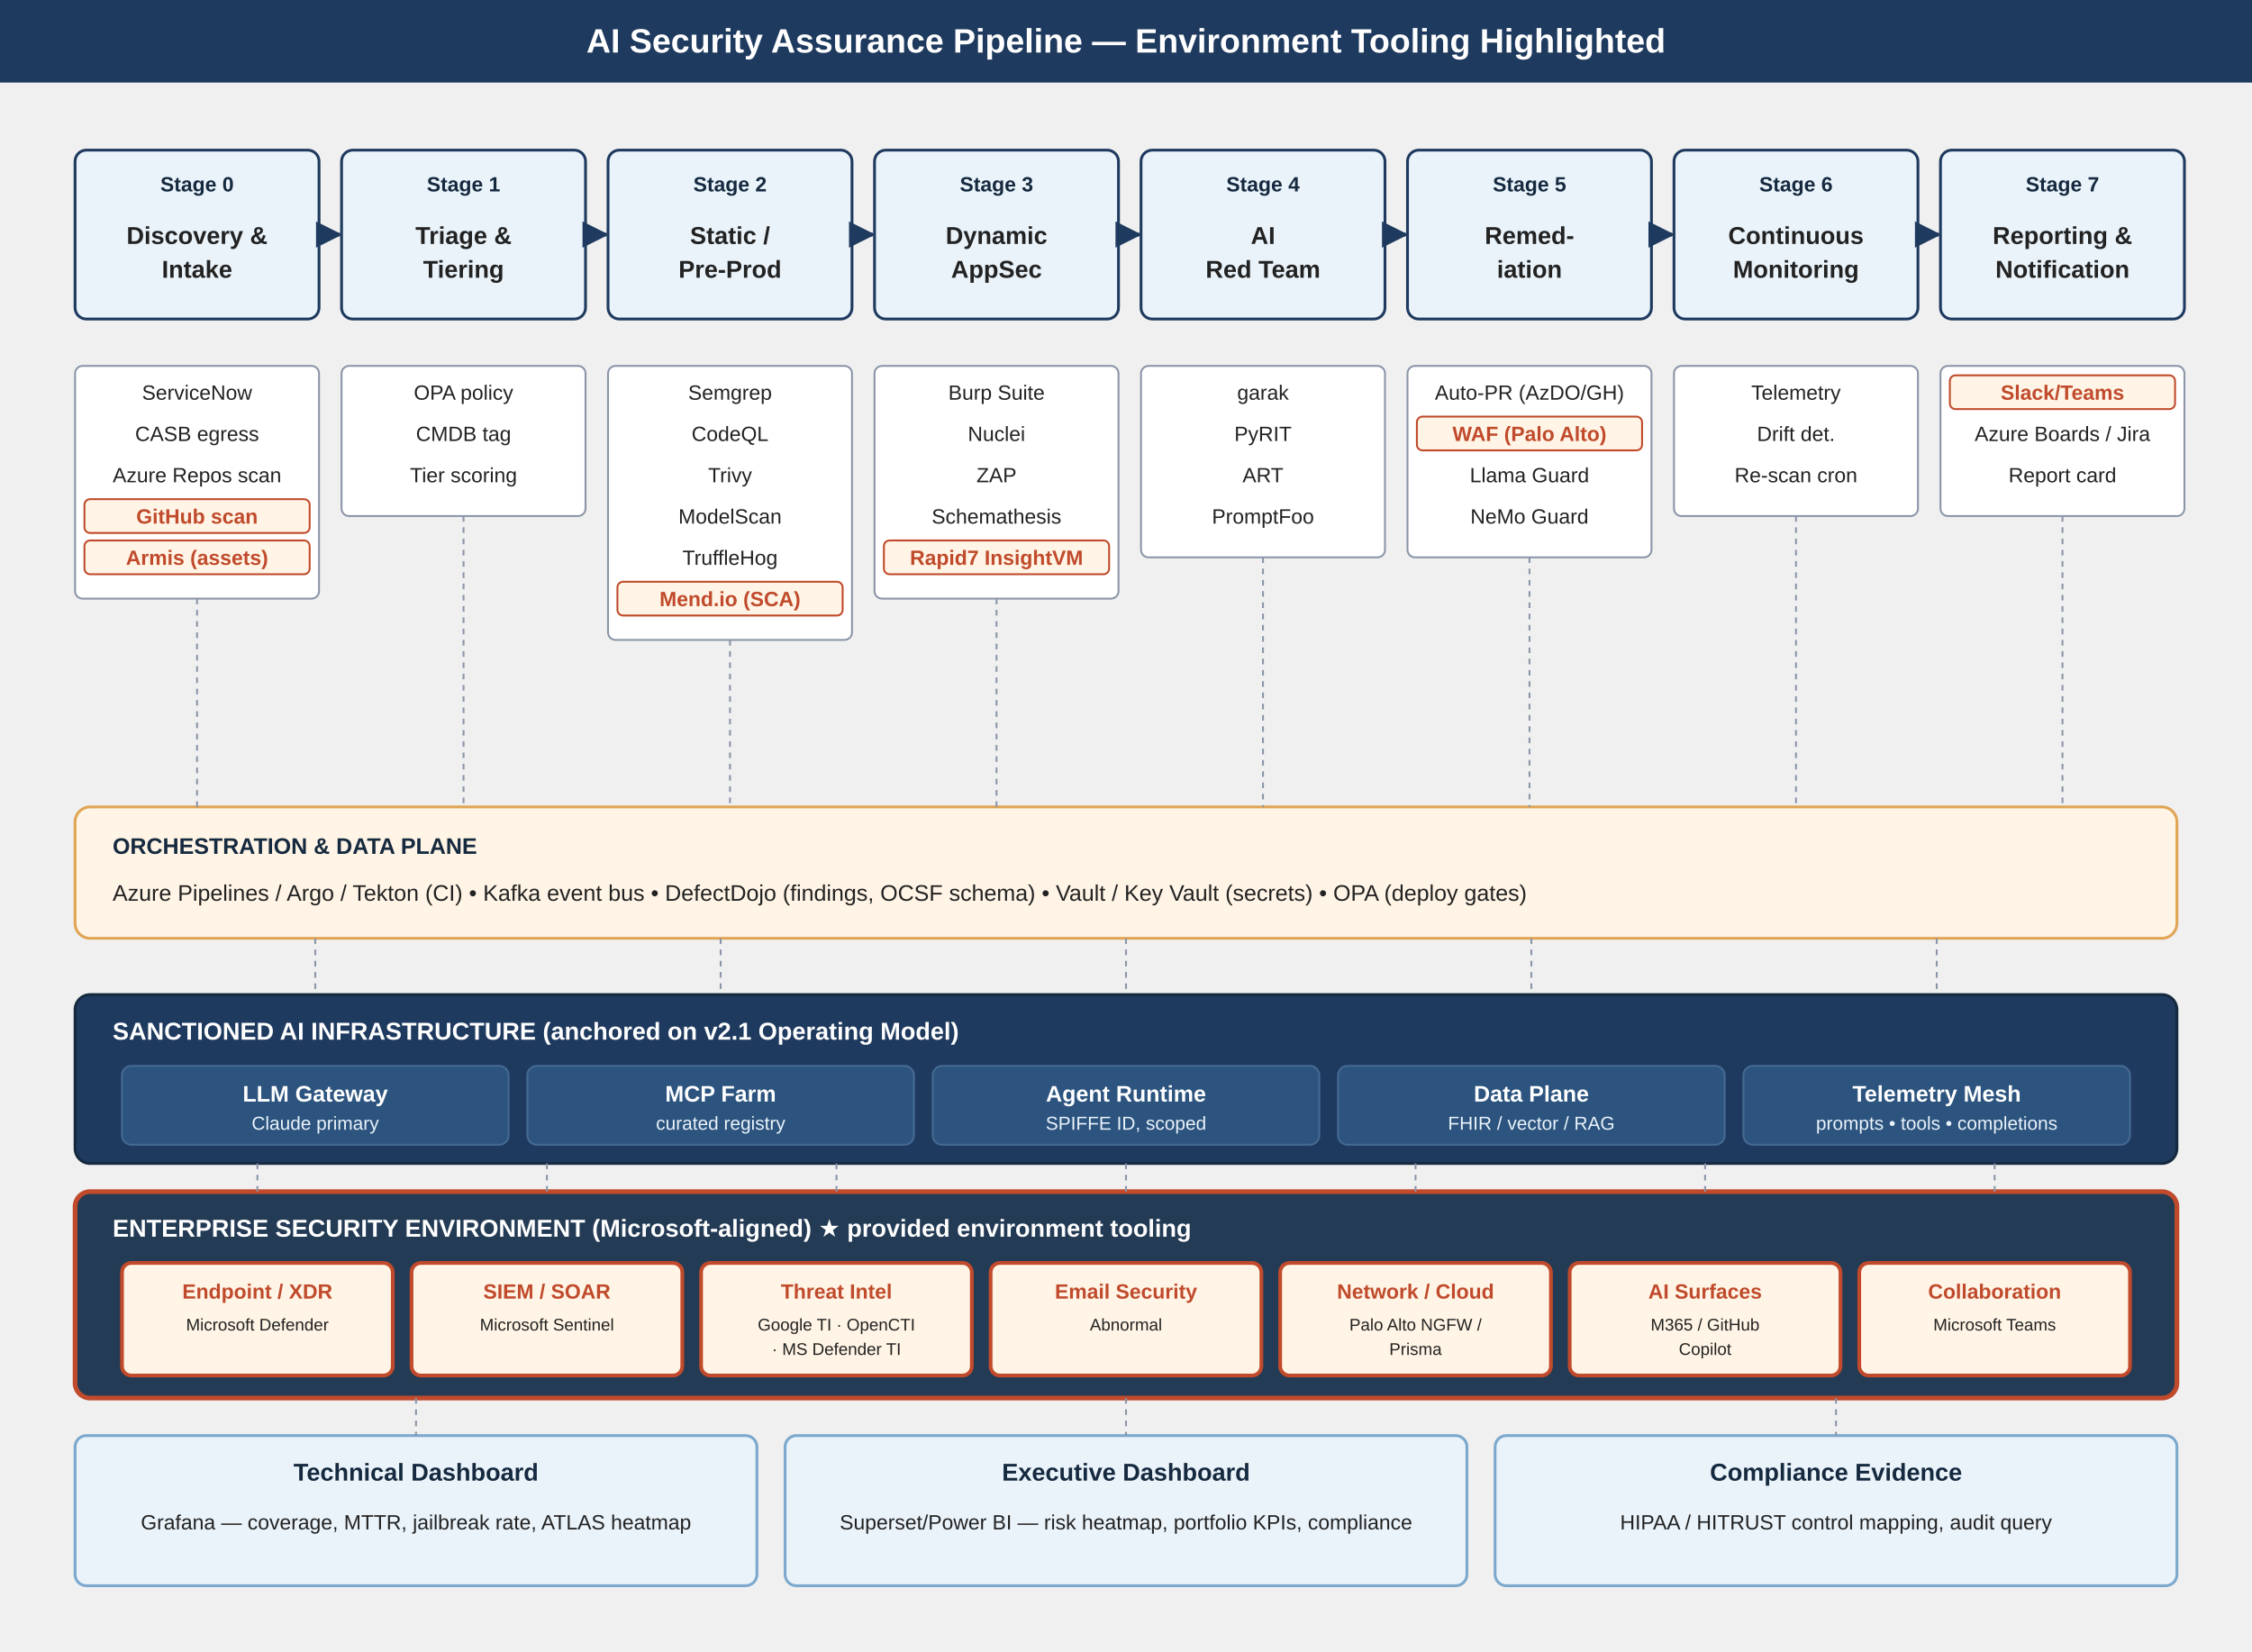
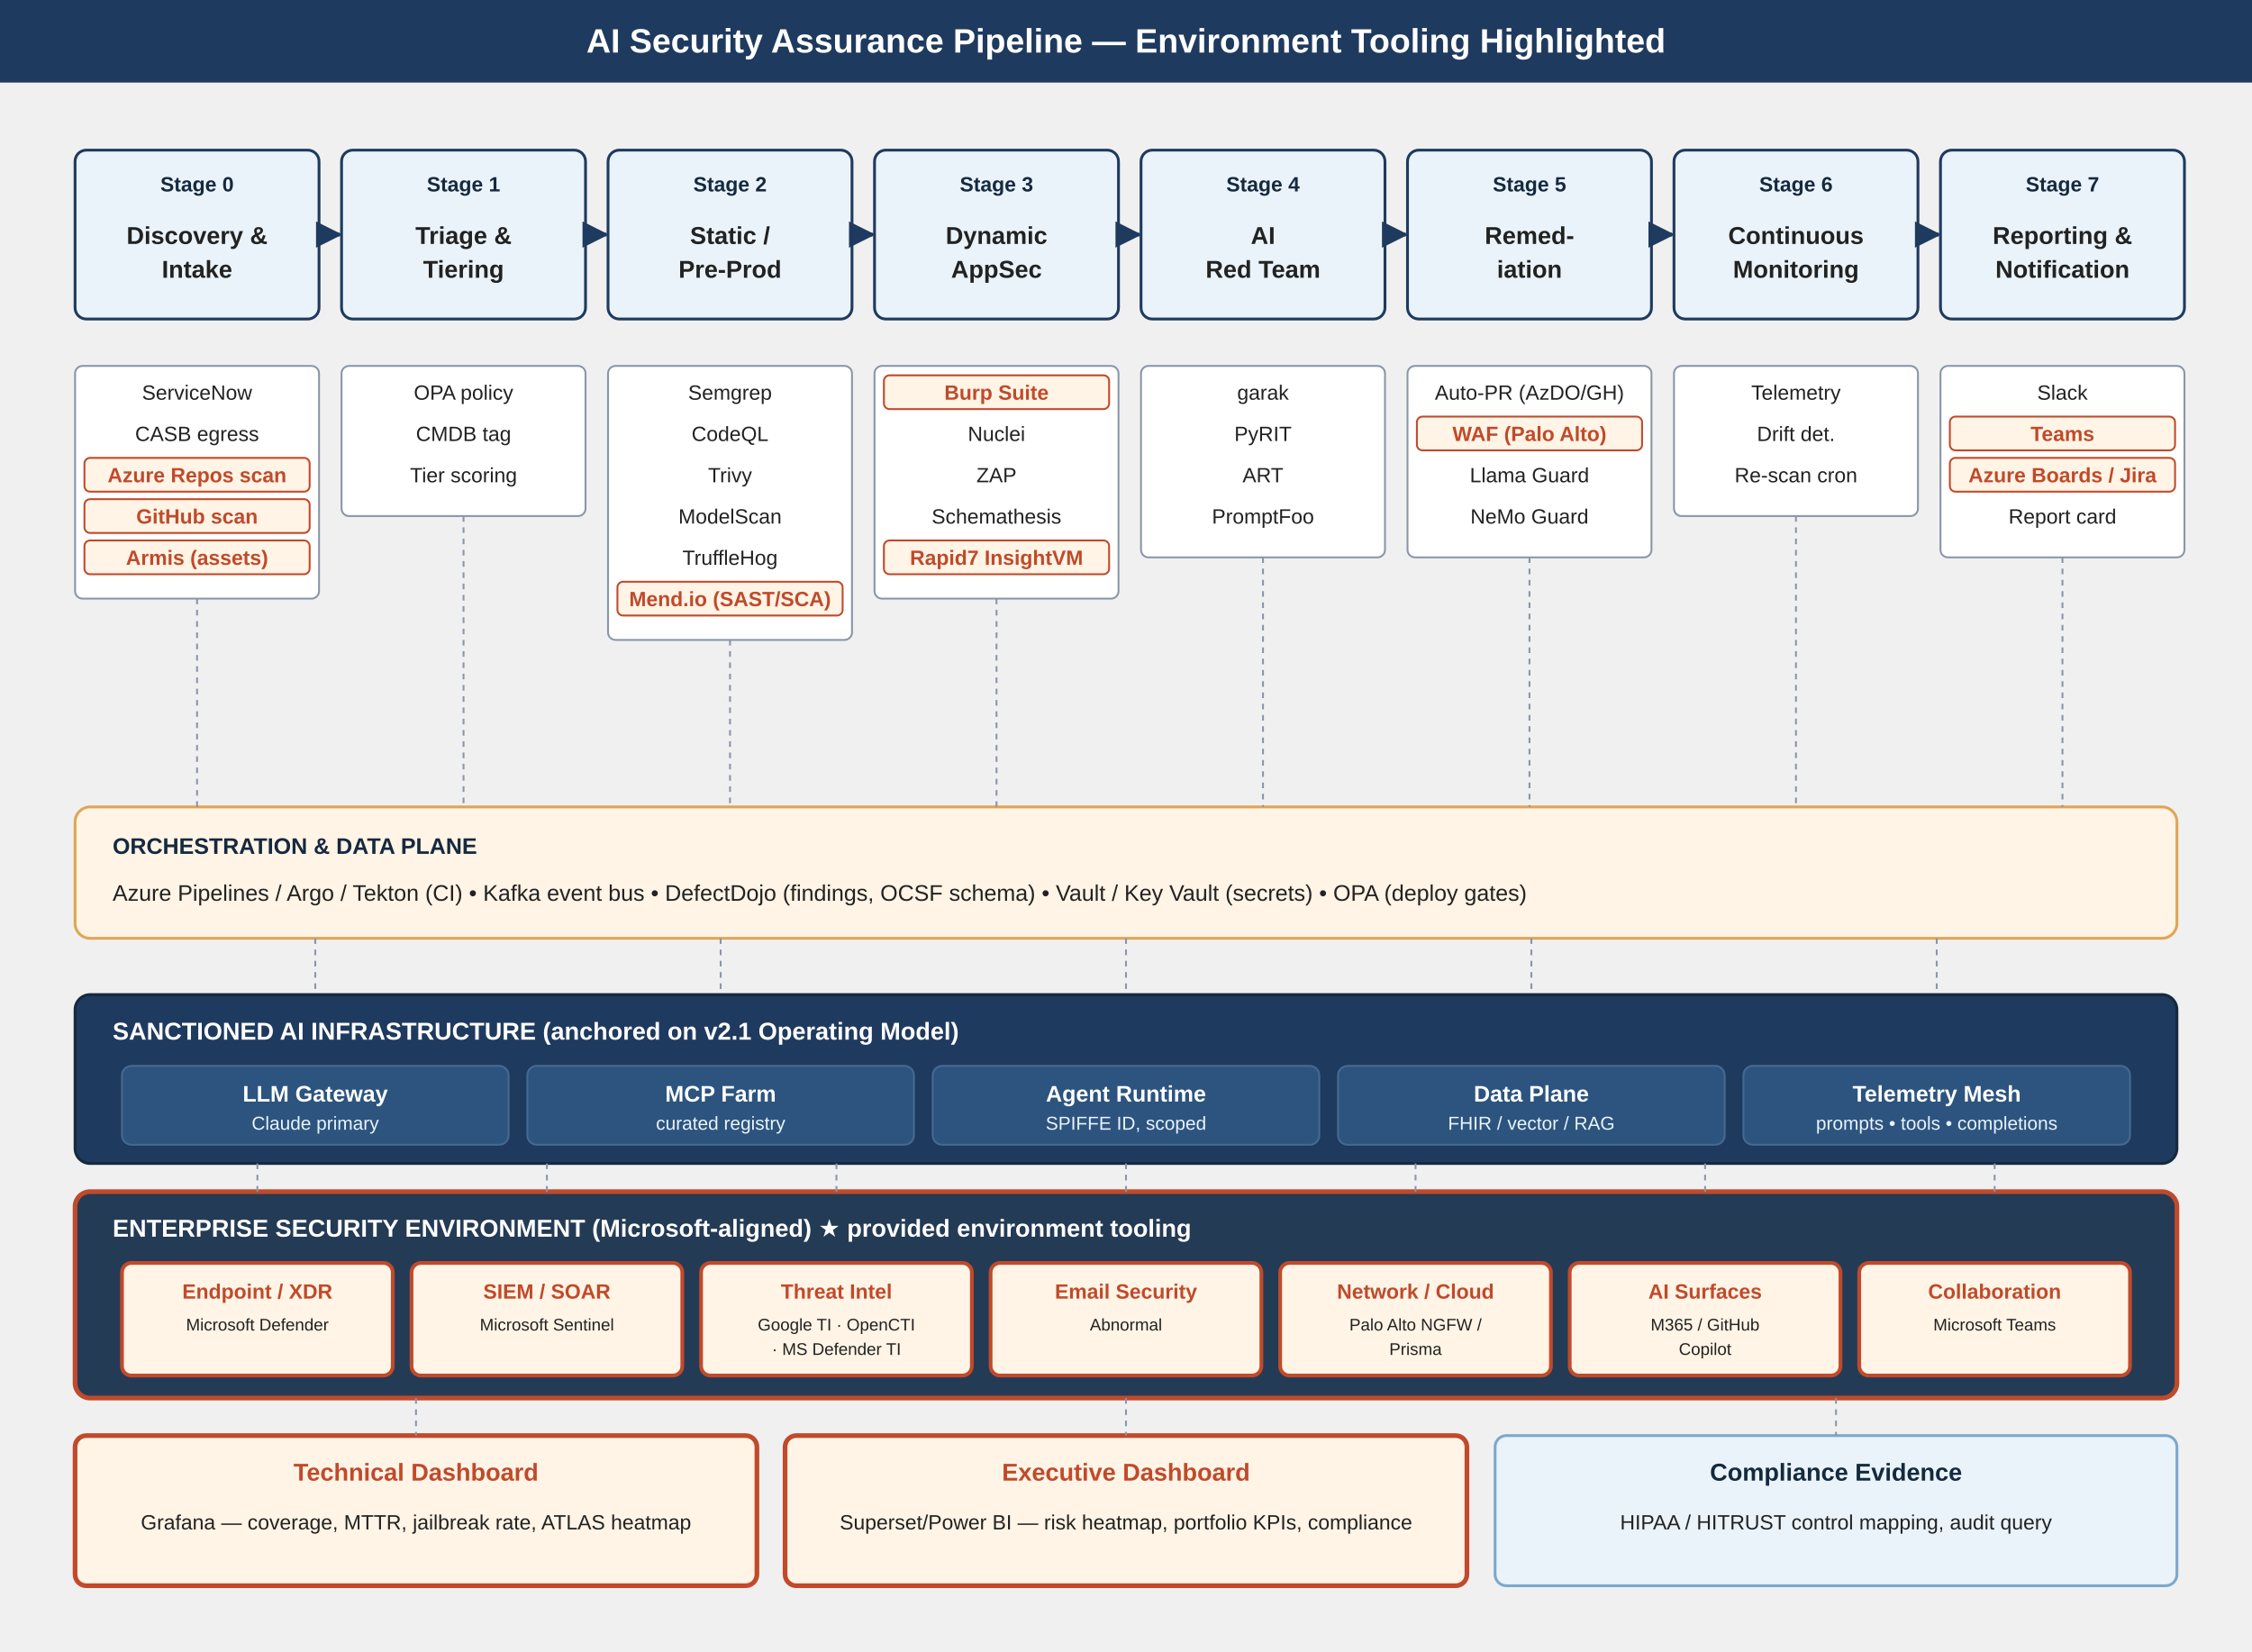
<svg xmlns="http://www.w3.org/2000/svg" width="1200" height="880" viewBox="0 0 1200 880" font-family="Arial, Helvetica, sans-serif">
  <defs>
    <marker id="arr" viewBox="0 0 10 10" refX="9" refY="5" markerWidth="7" markerHeight="7" orient="auto-start-reverse">
      <path d="M 0 0 L 10 5 L 0 10 z" fill="#1F3A5F" />
    </marker>
    <marker id="arrL" viewBox="0 0 10 10" refX="9" refY="5" markerWidth="7" markerHeight="7" orient="auto-start-reverse">
      <path d="M 0 0 L 10 5 L 0 10 z" fill="#8A95A8" />
    </marker>
    <marker id="arrA" viewBox="0 0 10 10" refX="9" refY="5" markerWidth="7" markerHeight="7" orient="auto-start-reverse">
      <path d="M 0 0 L 10 5 L 0 10 z" fill="#C04A2B" />
    </marker>
  </defs>
  <rect x="0" y="0" width="1200" height="44" fill="#1F3A5F" stroke="#1F3A5F" stroke-width="0" rx="0" ry="0" />
  <text x="600.0" y="28" font-size="18" fill="#FFFFFF" text-anchor="middle" font-weight="bold">AI Security Assurance Pipeline — Environment Tooling Highlighted</text>
  <rect x="40" y="80" width="130" height="90" fill="#EAF3FA" stroke="#1F3A5F" stroke-width="1.5" rx="6" ry="6" />
  <text x="105.0" y="102" font-size="11" fill="#15293F" text-anchor="middle" font-weight="bold">Stage 0</text>
  <text x="105.0" y="130" font-size="13" fill="#222222" text-anchor="middle" font-weight="bold">Discovery &amp;</text>
  <text x="105.0" y="148" font-size="13" fill="#222222" text-anchor="middle" font-weight="bold">Intake</text>
  <line x1="171" y1="125.0" x2="181" y2="125.0" stroke="#1F3A5F" stroke-width="2" marker-end="url(#arr)" />
  <rect x="182" y="80" width="130" height="90" fill="#EAF3FA" stroke="#1F3A5F" stroke-width="1.5" rx="6" ry="6" />
  <text x="247.0" y="102" font-size="11" fill="#15293F" text-anchor="middle" font-weight="bold">Stage 1</text>
  <text x="247.0" y="130" font-size="13" fill="#222222" text-anchor="middle" font-weight="bold">Triage &amp;</text>
  <text x="247.0" y="148" font-size="13" fill="#222222" text-anchor="middle" font-weight="bold">Tiering</text>
  <line x1="313" y1="125.0" x2="323" y2="125.0" stroke="#1F3A5F" stroke-width="2" marker-end="url(#arr)" />
  <rect x="324" y="80" width="130" height="90" fill="#EAF3FA" stroke="#1F3A5F" stroke-width="1.5" rx="6" ry="6" />
  <text x="389.0" y="102" font-size="11" fill="#15293F" text-anchor="middle" font-weight="bold">Stage 2</text>
  <text x="389.0" y="130" font-size="13" fill="#222222" text-anchor="middle" font-weight="bold">Static /</text>
  <text x="389.0" y="148" font-size="13" fill="#222222" text-anchor="middle" font-weight="bold">Pre-Prod</text>
  <line x1="455" y1="125.0" x2="465" y2="125.0" stroke="#1F3A5F" stroke-width="2" marker-end="url(#arr)" />
  <rect x="466" y="80" width="130" height="90" fill="#EAF3FA" stroke="#1F3A5F" stroke-width="1.5" rx="6" ry="6" />
  <text x="531.0" y="102" font-size="11" fill="#15293F" text-anchor="middle" font-weight="bold">Stage 3</text>
  <text x="531.0" y="130" font-size="13" fill="#222222" text-anchor="middle" font-weight="bold">Dynamic</text>
  <text x="531.0" y="148" font-size="13" fill="#222222" text-anchor="middle" font-weight="bold">AppSec</text>
  <line x1="597" y1="125.0" x2="607" y2="125.0" stroke="#1F3A5F" stroke-width="2" marker-end="url(#arr)" />
  <rect x="608" y="80" width="130" height="90" fill="#EAF3FA" stroke="#1F3A5F" stroke-width="1.5" rx="6" ry="6" />
  <text x="673.0" y="102" font-size="11" fill="#15293F" text-anchor="middle" font-weight="bold">Stage 4</text>
  <text x="673.0" y="130" font-size="13" fill="#222222" text-anchor="middle" font-weight="bold">AI</text>
  <text x="673.0" y="148" font-size="13" fill="#222222" text-anchor="middle" font-weight="bold">Red Team</text>
  <line x1="739" y1="125.0" x2="749" y2="125.0" stroke="#1F3A5F" stroke-width="2" marker-end="url(#arr)" />
  <rect x="750" y="80" width="130" height="90" fill="#EAF3FA" stroke="#1F3A5F" stroke-width="1.5" rx="6" ry="6" />
  <text x="815.0" y="102" font-size="11" fill="#15293F" text-anchor="middle" font-weight="bold">Stage 5</text>
  <text x="815.0" y="130" font-size="13" fill="#222222" text-anchor="middle" font-weight="bold">Remed-</text>
  <text x="815.0" y="148" font-size="13" fill="#222222" text-anchor="middle" font-weight="bold">iation</text>
  <line x1="881" y1="125.0" x2="891" y2="125.0" stroke="#1F3A5F" stroke-width="2" marker-end="url(#arr)" />
  <rect x="892" y="80" width="130" height="90" fill="#EAF3FA" stroke="#1F3A5F" stroke-width="1.5" rx="6" ry="6" />
  <text x="957.0" y="102" font-size="11" fill="#15293F" text-anchor="middle" font-weight="bold">Stage 6</text>
  <text x="957.0" y="130" font-size="13" fill="#222222" text-anchor="middle" font-weight="bold">Continuous</text>
  <text x="957.0" y="148" font-size="13" fill="#222222" text-anchor="middle" font-weight="bold">Monitoring</text>
  <line x1="1023" y1="125.0" x2="1033" y2="125.0" stroke="#1F3A5F" stroke-width="2" marker-end="url(#arr)" />
  <rect x="1034" y="80" width="130" height="90" fill="#EAF3FA" stroke="#1F3A5F" stroke-width="1.5" rx="6" ry="6" />
  <text x="1099.0" y="102" font-size="11" fill="#15293F" text-anchor="middle" font-weight="bold">Stage 7</text>
  <text x="1099.0" y="130" font-size="13" fill="#222222" text-anchor="middle" font-weight="bold">Reporting &amp;</text>
  <text x="1099.0" y="148" font-size="13" fill="#222222" text-anchor="middle" font-weight="bold">Notification</text>
  <rect x="40" y="195" width="130" height="124" fill="#FFFFFF" stroke="#8A95A8" stroke-width="1" rx="4" ry="4" />
  <text x="105.0" y="213" font-size="11" fill="#222222" text-anchor="middle" font-weight="normal">ServiceNow</text>
  <text x="105.0" y="235" font-size="11" fill="#222222" text-anchor="middle" font-weight="normal">CASB egress</text>
-   <text x="105.0" y="257" font-size="11" fill="#222222" text-anchor="middle" font-weight="normal">Azure Repos scan</text>
+   <rect x="45" y="244" width="120" height="18" fill="#FFF4E5" stroke="#C04A2B" stroke-width="1" rx="3" ry="3" />
+   <text x="105.0" y="257" font-size="11" fill="#C04A2B" text-anchor="middle" font-weight="bold">Azure Repos scan</text>
  <rect x="45" y="266" width="120" height="18" fill="#FFF4E5" stroke="#C04A2B" stroke-width="1" rx="3" ry="3" />
  <text x="105.0" y="279" font-size="11" fill="#C04A2B" text-anchor="middle" font-weight="bold">GitHub scan</text>
  <rect x="45" y="288" width="120" height="18" fill="#FFF4E5" stroke="#C04A2B" stroke-width="1" rx="3" ry="3" />
  <text x="105.0" y="301" font-size="11" fill="#C04A2B" text-anchor="middle" font-weight="bold">Armis (assets)</text>
  <rect x="182" y="195" width="130" height="80" fill="#FFFFFF" stroke="#8A95A8" stroke-width="1" rx="4" ry="4" />
  <text x="247.0" y="213" font-size="11" fill="#222222" text-anchor="middle" font-weight="normal">OPA policy</text>
  <text x="247.0" y="235" font-size="11" fill="#222222" text-anchor="middle" font-weight="normal">CMDB tag</text>
  <text x="247.0" y="257" font-size="11" fill="#222222" text-anchor="middle" font-weight="normal">Tier scoring</text>
  <rect x="324" y="195" width="130" height="146" fill="#FFFFFF" stroke="#8A95A8" stroke-width="1" rx="4" ry="4" />
  <text x="389.0" y="213" font-size="11" fill="#222222" text-anchor="middle" font-weight="normal">Semgrep</text>
  <text x="389.0" y="235" font-size="11" fill="#222222" text-anchor="middle" font-weight="normal">CodeQL</text>
  <text x="389.0" y="257" font-size="11" fill="#222222" text-anchor="middle" font-weight="normal">Trivy</text>
  <text x="389.0" y="279" font-size="11" fill="#222222" text-anchor="middle" font-weight="normal">ModelScan</text>
  <text x="389.0" y="301" font-size="11" fill="#222222" text-anchor="middle" font-weight="normal">TruffleHog</text>
  <rect x="329" y="310" width="120" height="18" fill="#FFF4E5" stroke="#C04A2B" stroke-width="1" rx="3" ry="3" />
-   <text x="389.0" y="323" font-size="11" fill="#C04A2B" text-anchor="middle" font-weight="bold">Mend.io (SCA)</text>
+   <text x="389.0" y="323" font-size="11" fill="#C04A2B" text-anchor="middle" font-weight="bold">Mend.io (SAST/SCA)</text>
  <rect x="466" y="195" width="130" height="124" fill="#FFFFFF" stroke="#8A95A8" stroke-width="1" rx="4" ry="4" />
-   <text x="531.0" y="213" font-size="11" fill="#222222" text-anchor="middle" font-weight="normal">Burp Suite</text>
+   <rect x="471" y="200" width="120" height="18" fill="#FFF4E5" stroke="#C04A2B" stroke-width="1" rx="3" ry="3" />
+   <text x="531.0" y="213" font-size="11" fill="#C04A2B" text-anchor="middle" font-weight="bold">Burp Suite</text>
  <text x="531.0" y="235" font-size="11" fill="#222222" text-anchor="middle" font-weight="normal">Nuclei</text>
  <text x="531.0" y="257" font-size="11" fill="#222222" text-anchor="middle" font-weight="normal">ZAP</text>
  <text x="531.0" y="279" font-size="11" fill="#222222" text-anchor="middle" font-weight="normal">Schemathesis</text>
  <rect x="471" y="288" width="120" height="18" fill="#FFF4E5" stroke="#C04A2B" stroke-width="1" rx="3" ry="3" />
  <text x="531.0" y="301" font-size="11" fill="#C04A2B" text-anchor="middle" font-weight="bold">Rapid7 InsightVM</text>
  <rect x="608" y="195" width="130" height="102" fill="#FFFFFF" stroke="#8A95A8" stroke-width="1" rx="4" ry="4" />
  <text x="673.0" y="213" font-size="11" fill="#222222" text-anchor="middle" font-weight="normal">garak</text>
  <text x="673.0" y="235" font-size="11" fill="#222222" text-anchor="middle" font-weight="normal">PyRIT</text>
  <text x="673.0" y="257" font-size="11" fill="#222222" text-anchor="middle" font-weight="normal">ART</text>
  <text x="673.0" y="279" font-size="11" fill="#222222" text-anchor="middle" font-weight="normal">PromptFoo</text>
  <rect x="750" y="195" width="130" height="102" fill="#FFFFFF" stroke="#8A95A8" stroke-width="1" rx="4" ry="4" />
  <text x="815.0" y="213" font-size="11" fill="#222222" text-anchor="middle" font-weight="normal">Auto-PR (AzDO/GH)</text>
  <rect x="755" y="222" width="120" height="18" fill="#FFF4E5" stroke="#C04A2B" stroke-width="1" rx="3" ry="3" />
  <text x="815.0" y="235" font-size="11" fill="#C04A2B" text-anchor="middle" font-weight="bold">WAF (Palo Alto)</text>
  <text x="815.0" y="257" font-size="11" fill="#222222" text-anchor="middle" font-weight="normal">Llama Guard</text>
  <text x="815.0" y="279" font-size="11" fill="#222222" text-anchor="middle" font-weight="normal">NeMo Guard</text>
  <rect x="892" y="195" width="130" height="80" fill="#FFFFFF" stroke="#8A95A8" stroke-width="1" rx="4" ry="4" />
  <text x="957.0" y="213" font-size="11" fill="#222222" text-anchor="middle" font-weight="normal">Telemetry</text>
  <text x="957.0" y="235" font-size="11" fill="#222222" text-anchor="middle" font-weight="normal">Drift det.</text>
  <text x="957.0" y="257" font-size="11" fill="#222222" text-anchor="middle" font-weight="normal">Re-scan cron</text>
-   <rect x="1034" y="195" width="130" height="80" fill="#FFFFFF" stroke="#8A95A8" stroke-width="1" rx="4" ry="4" />
-   <rect x="1039" y="200" width="120" height="18" fill="#FFF4E5" stroke="#C04A2B" stroke-width="1" rx="3" ry="3" />
-   <text x="1099.0" y="213" font-size="11" fill="#C04A2B" text-anchor="middle" font-weight="bold">Slack/Teams</text>
-   <text x="1099.0" y="235" font-size="11" fill="#222222" text-anchor="middle" font-weight="normal">Azure Boards / Jira</text>
-   <text x="1099.0" y="257" font-size="11" fill="#222222" text-anchor="middle" font-weight="normal">Report card</text>
+   <rect x="1034" y="195" width="130" height="102" fill="#FFFFFF" stroke="#8A95A8" stroke-width="1" rx="4" ry="4" />
+   <text x="1099.0" y="213" font-size="11" fill="#222222" text-anchor="middle" font-weight="normal">Slack</text>
+   <rect x="1039" y="222" width="120" height="18" fill="#FFF4E5" stroke="#C04A2B" stroke-width="1" rx="3" ry="3" />
+   <text x="1099.0" y="235" font-size="11" fill="#C04A2B" text-anchor="middle" font-weight="bold">Teams</text>
+   <rect x="1039" y="244" width="120" height="18" fill="#FFF4E5" stroke="#C04A2B" stroke-width="1" rx="3" ry="3" />
+   <text x="1099.0" y="257" font-size="11" fill="#C04A2B" text-anchor="middle" font-weight="bold">Azure Boards / Jira</text>
+   <text x="1099.0" y="279" font-size="11" fill="#222222" text-anchor="middle" font-weight="normal">Report card</text>
  <rect x="40" y="430" width="1120" height="70" fill="#FFF4E5" stroke="#E0A555" stroke-width="1.5" rx="8" ry="8" />
  <text x="60" y="455" font-size="12" fill="#15293F" text-anchor="start" font-weight="bold">ORCHESTRATION &amp; DATA PLANE</text>
  <text x="60" y="480" font-size="12" fill="#222222" text-anchor="start" font-weight="normal">Azure Pipelines / Argo / Tekton (CI)  •  Kafka event bus  •  DefectDojo (findings, OCSF schema)  •  Vault / Key Vault (secrets)  •  OPA (deploy gates)</text>
  <rect x="40" y="530" width="1120" height="90" fill="#1F3A5F" stroke="#15293F" stroke-width="1.5" rx="8" ry="8" />
  <text x="60" y="554" font-size="13" fill="#FFFFFF" text-anchor="start" font-weight="bold">SANCTIONED AI INFRASTRUCTURE  (anchored on v2.1 Operating Model)</text>
  <rect x="65.0" y="568" width="206.0" height="42" fill="#2C547F" stroke="#456A92" stroke-width="1" rx="5" ry="5" />
  <text x="168.0" y="587" font-size="12" fill="#FFFFFF" text-anchor="middle" font-weight="bold">LLM Gateway</text>
  <text x="168.0" y="602" font-size="10" fill="#EAF3FA" text-anchor="middle" font-weight="normal">Claude primary</text>
  <rect x="281.0" y="568" width="206.0" height="42" fill="#2C547F" stroke="#456A92" stroke-width="1" rx="5" ry="5" />
  <text x="384.0" y="587" font-size="12" fill="#FFFFFF" text-anchor="middle" font-weight="bold">MCP Farm</text>
  <text x="384.0" y="602" font-size="10" fill="#EAF3FA" text-anchor="middle" font-weight="normal">curated registry</text>
  <rect x="497.0" y="568" width="206.0" height="42" fill="#2C547F" stroke="#456A92" stroke-width="1" rx="5" ry="5" />
  <text x="600.0" y="587" font-size="12" fill="#FFFFFF" text-anchor="middle" font-weight="bold">Agent Runtime</text>
  <text x="600.0" y="602" font-size="10" fill="#EAF3FA" text-anchor="middle" font-weight="normal">SPIFFE ID, scoped</text>
  <rect x="713.0" y="568" width="206.0" height="42" fill="#2C547F" stroke="#456A92" stroke-width="1" rx="5" ry="5" />
  <text x="816.0" y="587" font-size="12" fill="#FFFFFF" text-anchor="middle" font-weight="bold">Data Plane</text>
  <text x="816.0" y="602" font-size="10" fill="#EAF3FA" text-anchor="middle" font-weight="normal">FHIR / vector / RAG</text>
  <rect x="929.0" y="568" width="206.0" height="42" fill="#2C547F" stroke="#456A92" stroke-width="1" rx="5" ry="5" />
  <text x="1032.0" y="587" font-size="12" fill="#FFFFFF" text-anchor="middle" font-weight="bold">Telemetry Mesh</text>
  <text x="1032.0" y="602" font-size="10" fill="#EAF3FA" text-anchor="middle" font-weight="normal">prompts • tools • completions</text>
  <rect x="40" y="635" width="1120" height="110" fill="#243B55" stroke="#C04A2B" stroke-width="2.5" rx="8" ry="8" />
  <text x="60" y="659" font-size="13" fill="#FFFFFF" text-anchor="start" font-weight="bold">ENTERPRISE SECURITY ENVIRONMENT  (Microsoft-aligned)   ★ provided environment tooling</text>
  <rect x="65.0" y="673" width="144.286" height="60" fill="#FFF4E5" stroke="#C04A2B" stroke-width="2" rx="5" ry="5" />
  <text x="137.143" y="692" font-size="11" fill="#C04A2B" text-anchor="middle" font-weight="bold">Endpoint / XDR</text>
  <text x="137.143" y="709" font-size="9" fill="#222222" text-anchor="middle" font-weight="normal">Microsoft Defender</text>
  <rect x="219.286" y="673" width="144.286" height="60" fill="#FFF4E5" stroke="#C04A2B" stroke-width="2" rx="5" ry="5" />
  <text x="291.429" y="692" font-size="11" fill="#C04A2B" text-anchor="middle" font-weight="bold">SIEM / SOAR</text>
  <text x="291.429" y="709" font-size="9" fill="#222222" text-anchor="middle" font-weight="normal">Microsoft Sentinel</text>
  <rect x="373.571" y="673" width="144.286" height="60" fill="#FFF4E5" stroke="#C04A2B" stroke-width="2" rx="5" ry="5" />
  <text x="445.714" y="692" font-size="11" fill="#C04A2B" text-anchor="middle" font-weight="bold">Threat Intel</text>
  <text x="445.714" y="709" font-size="9" fill="#222222" text-anchor="middle" font-weight="normal">Google TI · OpenCTI</text>
  <text x="445.714" y="722" font-size="9" fill="#222222" text-anchor="middle" font-weight="normal">· MS Defender TI</text>
  <rect x="527.857" y="673" width="144.286" height="60" fill="#FFF4E5" stroke="#C04A2B" stroke-width="2" rx="5" ry="5" />
  <text x="600.0" y="692" font-size="11" fill="#C04A2B" text-anchor="middle" font-weight="bold">Email Security</text>
  <text x="600.0" y="709" font-size="9" fill="#222222" text-anchor="middle" font-weight="normal">Abnormal</text>
  <rect x="682.143" y="673" width="144.286" height="60" fill="#FFF4E5" stroke="#C04A2B" stroke-width="2" rx="5" ry="5" />
  <text x="754.286" y="692" font-size="11" fill="#C04A2B" text-anchor="middle" font-weight="bold">Network / Cloud</text>
  <text x="754.286" y="709" font-size="9" fill="#222222" text-anchor="middle" font-weight="normal">Palo Alto NGFW /</text>
  <text x="754.286" y="722" font-size="9" fill="#222222" text-anchor="middle" font-weight="normal">Prisma</text>
  <rect x="836.429" y="673" width="144.286" height="60" fill="#FFF4E5" stroke="#C04A2B" stroke-width="2" rx="5" ry="5" />
  <text x="908.571" y="692" font-size="11" fill="#C04A2B" text-anchor="middle" font-weight="bold">AI Surfaces</text>
  <text x="908.571" y="709" font-size="9" fill="#222222" text-anchor="middle" font-weight="normal">M365 / GitHub</text>
  <text x="908.571" y="722" font-size="9" fill="#222222" text-anchor="middle" font-weight="normal">Copilot</text>
  <rect x="990.714" y="673" width="144.286" height="60" fill="#FFF4E5" stroke="#C04A2B" stroke-width="2" rx="5" ry="5" />
  <text x="1062.857" y="692" font-size="11" fill="#C04A2B" text-anchor="middle" font-weight="bold">Collaboration</text>
  <text x="1062.857" y="709" font-size="9" fill="#222222" text-anchor="middle" font-weight="normal">Microsoft Teams</text>
-   <rect x="40.0" y="765" width="363.333" height="80" fill="#EAF3FA" stroke="#7BA8CC" stroke-width="1.5" rx="6" ry="6" />
-   <text x="221.667" y="789" font-size="13" fill="#15293F" text-anchor="middle" font-weight="bold">Technical Dashboard</text>
+   <rect x="40.0" y="765" width="363.333" height="80" fill="#FFF4E5" stroke="#C04A2B" stroke-width="2.5" rx="6" ry="6" />
+   <text x="221.667" y="789" font-size="13" fill="#C04A2B" text-anchor="middle" font-weight="bold">Technical Dashboard</text>
  <text x="221.667" y="815" font-size="11" fill="#222222" text-anchor="middle" font-weight="normal">Grafana — coverage, MTTR, jailbreak rate, ATLAS heatmap</text>
-   <rect x="418.333" y="765" width="363.333" height="80" fill="#EAF3FA" stroke="#7BA8CC" stroke-width="1.5" rx="6" ry="6" />
-   <text x="600.0" y="789" font-size="13" fill="#15293F" text-anchor="middle" font-weight="bold">Executive Dashboard</text>
+   <rect x="418.333" y="765" width="363.333" height="80" fill="#FFF4E5" stroke="#C04A2B" stroke-width="2.5" rx="6" ry="6" />
+   <text x="600.0" y="789" font-size="13" fill="#C04A2B" text-anchor="middle" font-weight="bold">Executive Dashboard</text>
  <text x="600.0" y="815" font-size="11" fill="#222222" text-anchor="middle" font-weight="normal">Superset/Power BI — risk heatmap, portfolio KPIs, compliance</text>
  <rect x="796.667" y="765" width="363.333" height="80" fill="#EAF3FA" stroke="#7BA8CC" stroke-width="1.5" rx="6" ry="6" />
  <text x="978.333" y="789" font-size="13" fill="#15293F" text-anchor="middle" font-weight="bold">Compliance Evidence</text>
  <text x="978.333" y="815" font-size="11" fill="#222222" text-anchor="middle" font-weight="normal">HIPAA / HITRUST control mapping, audit query</text>
  <line x1="105.0" y1="319" x2="105.0" y2="430" stroke="#8A95A8" stroke-width="1" stroke-dasharray="3 3" />
  <line x1="247.0" y1="275" x2="247.0" y2="430" stroke="#8A95A8" stroke-width="1" stroke-dasharray="3 3" />
  <line x1="389.0" y1="341" x2="389.0" y2="430" stroke="#8A95A8" stroke-width="1" stroke-dasharray="3 3" />
  <line x1="531.0" y1="319" x2="531.0" y2="430" stroke="#8A95A8" stroke-width="1" stroke-dasharray="3 3" />
  <line x1="673.0" y1="297" x2="673.0" y2="430" stroke="#8A95A8" stroke-width="1" stroke-dasharray="3 3" />
  <line x1="815.0" y1="297" x2="815.0" y2="430" stroke="#8A95A8" stroke-width="1" stroke-dasharray="3 3" />
  <line x1="957.0" y1="275" x2="957.0" y2="430" stroke="#8A95A8" stroke-width="1" stroke-dasharray="3 3" />
-   <line x1="1099.0" y1="275" x2="1099.0" y2="430" stroke="#8A95A8" stroke-width="1" stroke-dasharray="3 3" />
+   <line x1="1099.0" y1="297" x2="1099.0" y2="430" stroke="#8A95A8" stroke-width="1" stroke-dasharray="3 3" />
  <line x1="168.0" y1="500" x2="168.0" y2="530" stroke="#8A95A8" stroke-width="1" stroke-dasharray="3 3" />
  <line x1="384.0" y1="500" x2="384.0" y2="530" stroke="#8A95A8" stroke-width="1" stroke-dasharray="3 3" />
  <line x1="600.0" y1="500" x2="600.0" y2="530" stroke="#8A95A8" stroke-width="1" stroke-dasharray="3 3" />
  <line x1="816.0" y1="500" x2="816.0" y2="530" stroke="#8A95A8" stroke-width="1" stroke-dasharray="3 3" />
  <line x1="1032.0" y1="500" x2="1032.0" y2="530" stroke="#8A95A8" stroke-width="1" stroke-dasharray="3 3" />
  <line x1="137.143" y1="620" x2="137.143" y2="635" stroke="#8A95A8" stroke-width="1" stroke-dasharray="3 3" />
  <line x1="291.429" y1="620" x2="291.429" y2="635" stroke="#8A95A8" stroke-width="1" stroke-dasharray="3 3" />
  <line x1="445.714" y1="620" x2="445.714" y2="635" stroke="#8A95A8" stroke-width="1" stroke-dasharray="3 3" />
  <line x1="600.0" y1="620" x2="600.0" y2="635" stroke="#8A95A8" stroke-width="1" stroke-dasharray="3 3" />
  <line x1="754.286" y1="620" x2="754.286" y2="635" stroke="#8A95A8" stroke-width="1" stroke-dasharray="3 3" />
  <line x1="908.571" y1="620" x2="908.571" y2="635" stroke="#8A95A8" stroke-width="1" stroke-dasharray="3 3" />
  <line x1="1062.857" y1="620" x2="1062.857" y2="635" stroke="#8A95A8" stroke-width="1" stroke-dasharray="3 3" />
  <line x1="221.667" y1="745" x2="221.667" y2="765" stroke="#8A95A8" stroke-width="1" stroke-dasharray="3 3" />
  <line x1="600.0" y1="745" x2="600.0" y2="765" stroke="#8A95A8" stroke-width="1" stroke-dasharray="3 3" />
  <line x1="978.333" y1="745" x2="978.333" y2="765" stroke="#8A95A8" stroke-width="1" stroke-dasharray="3 3" />
</svg>
